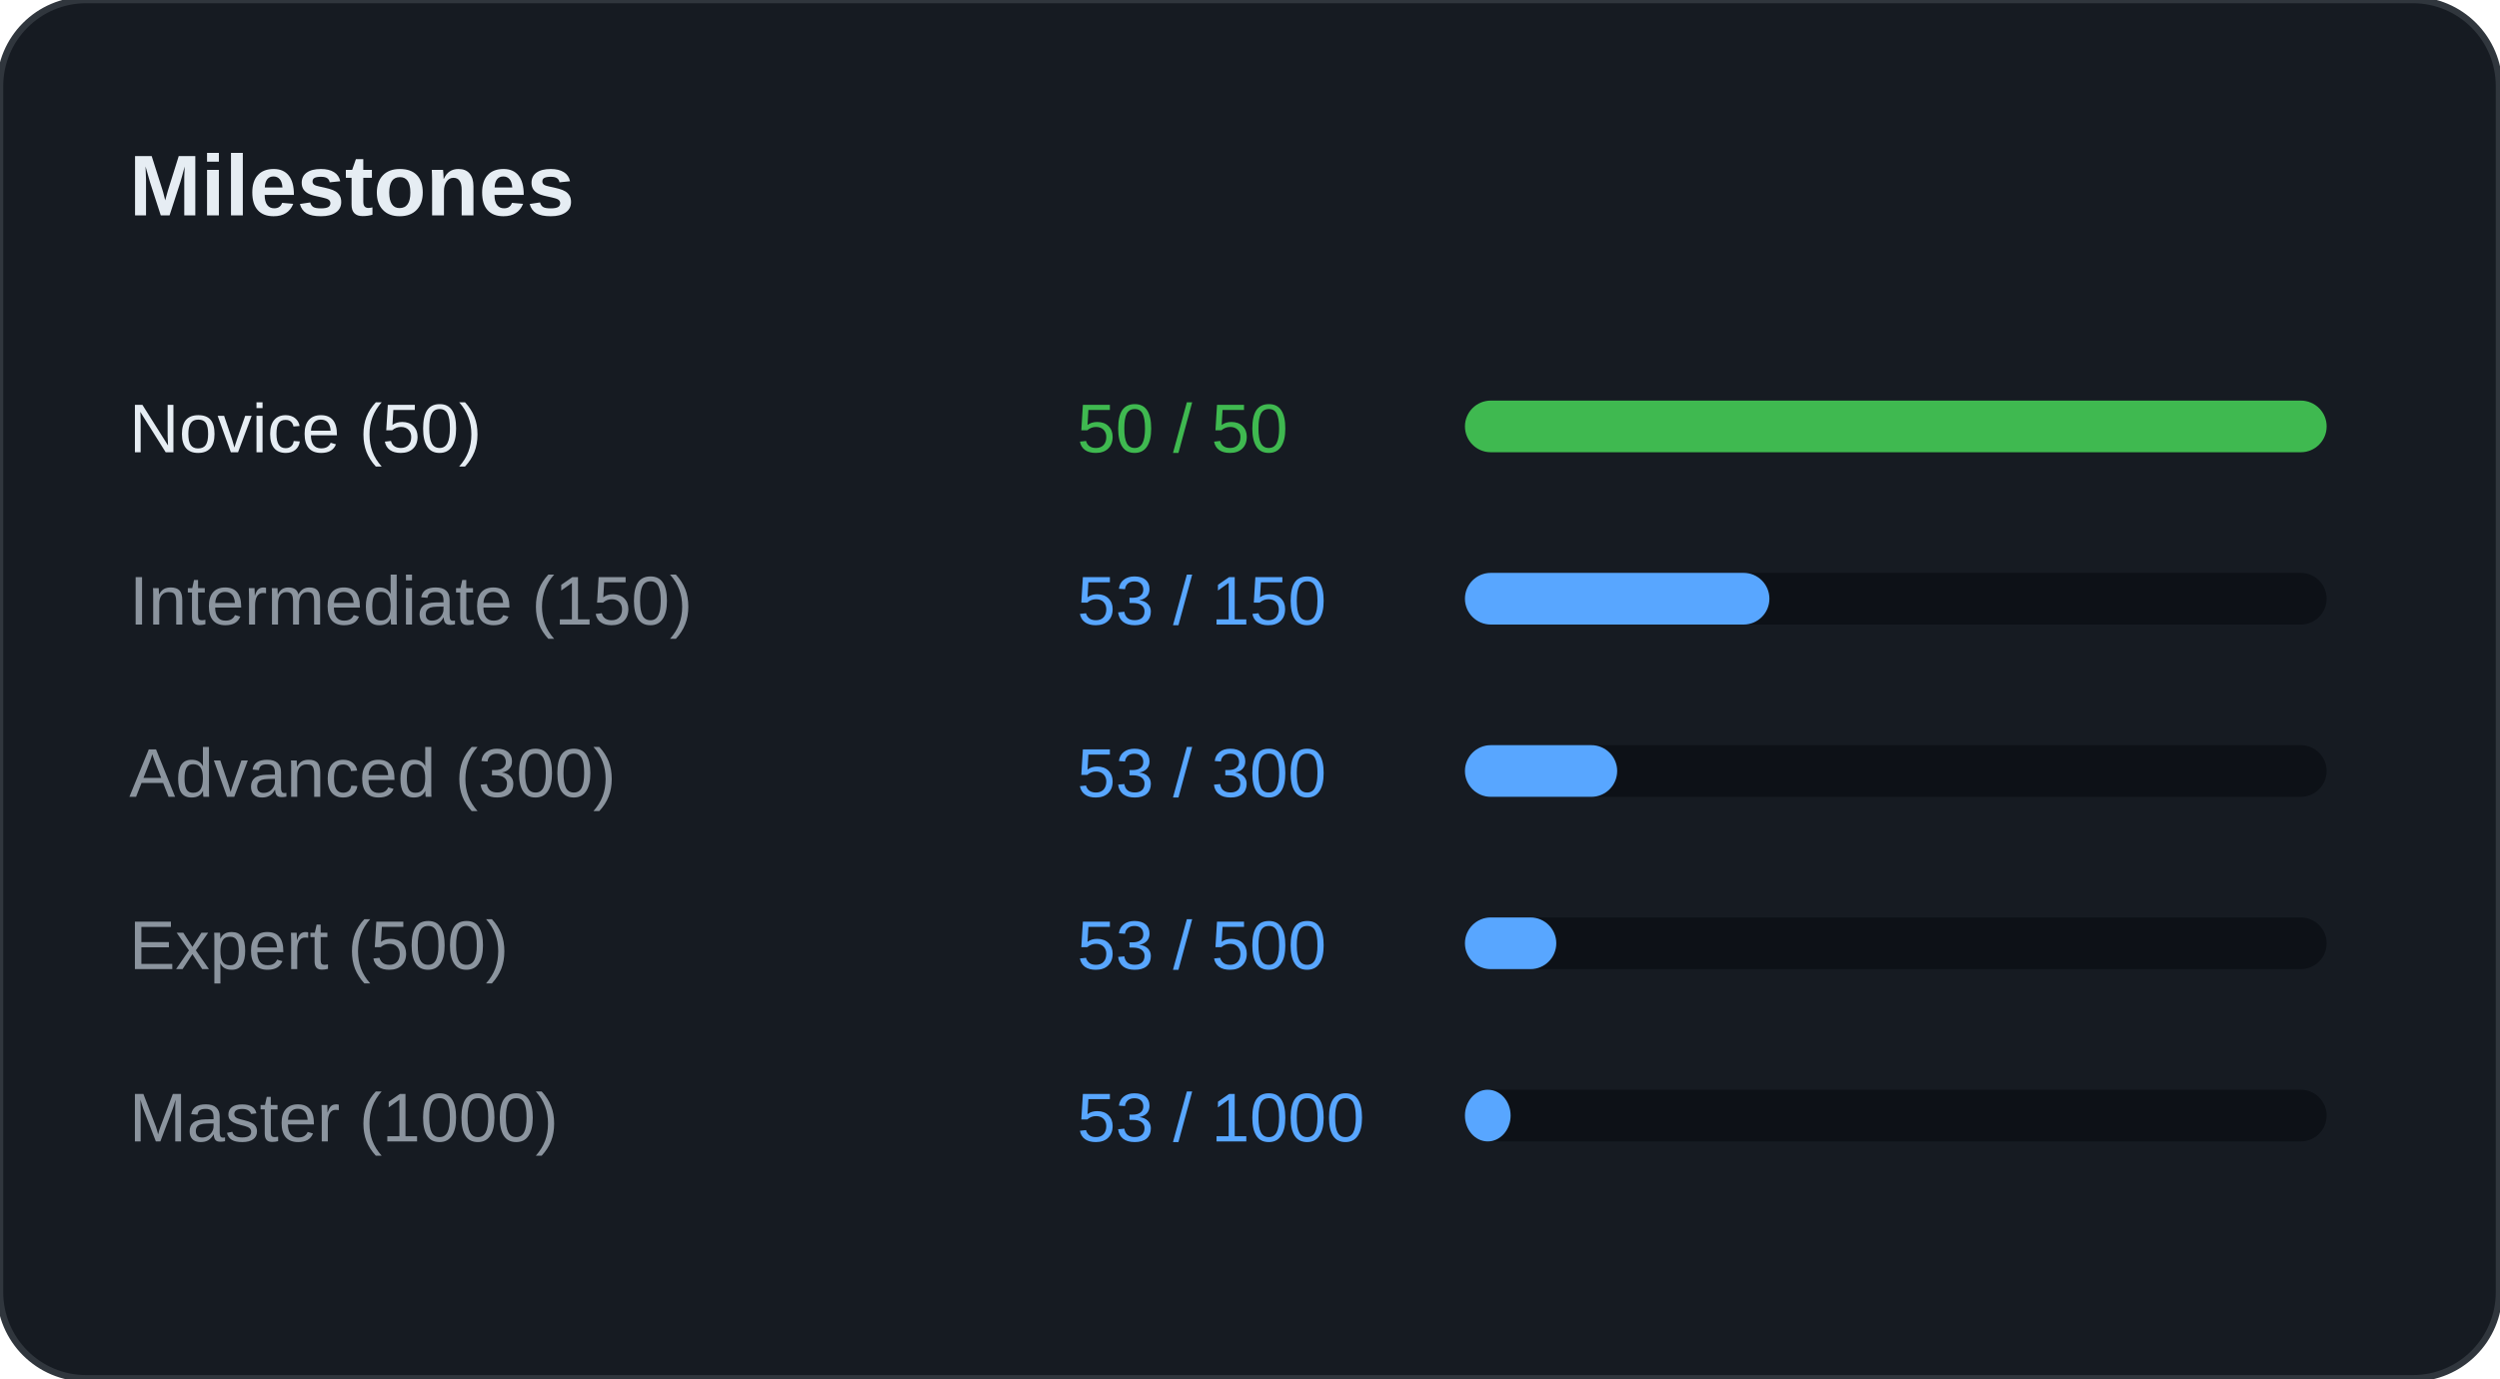
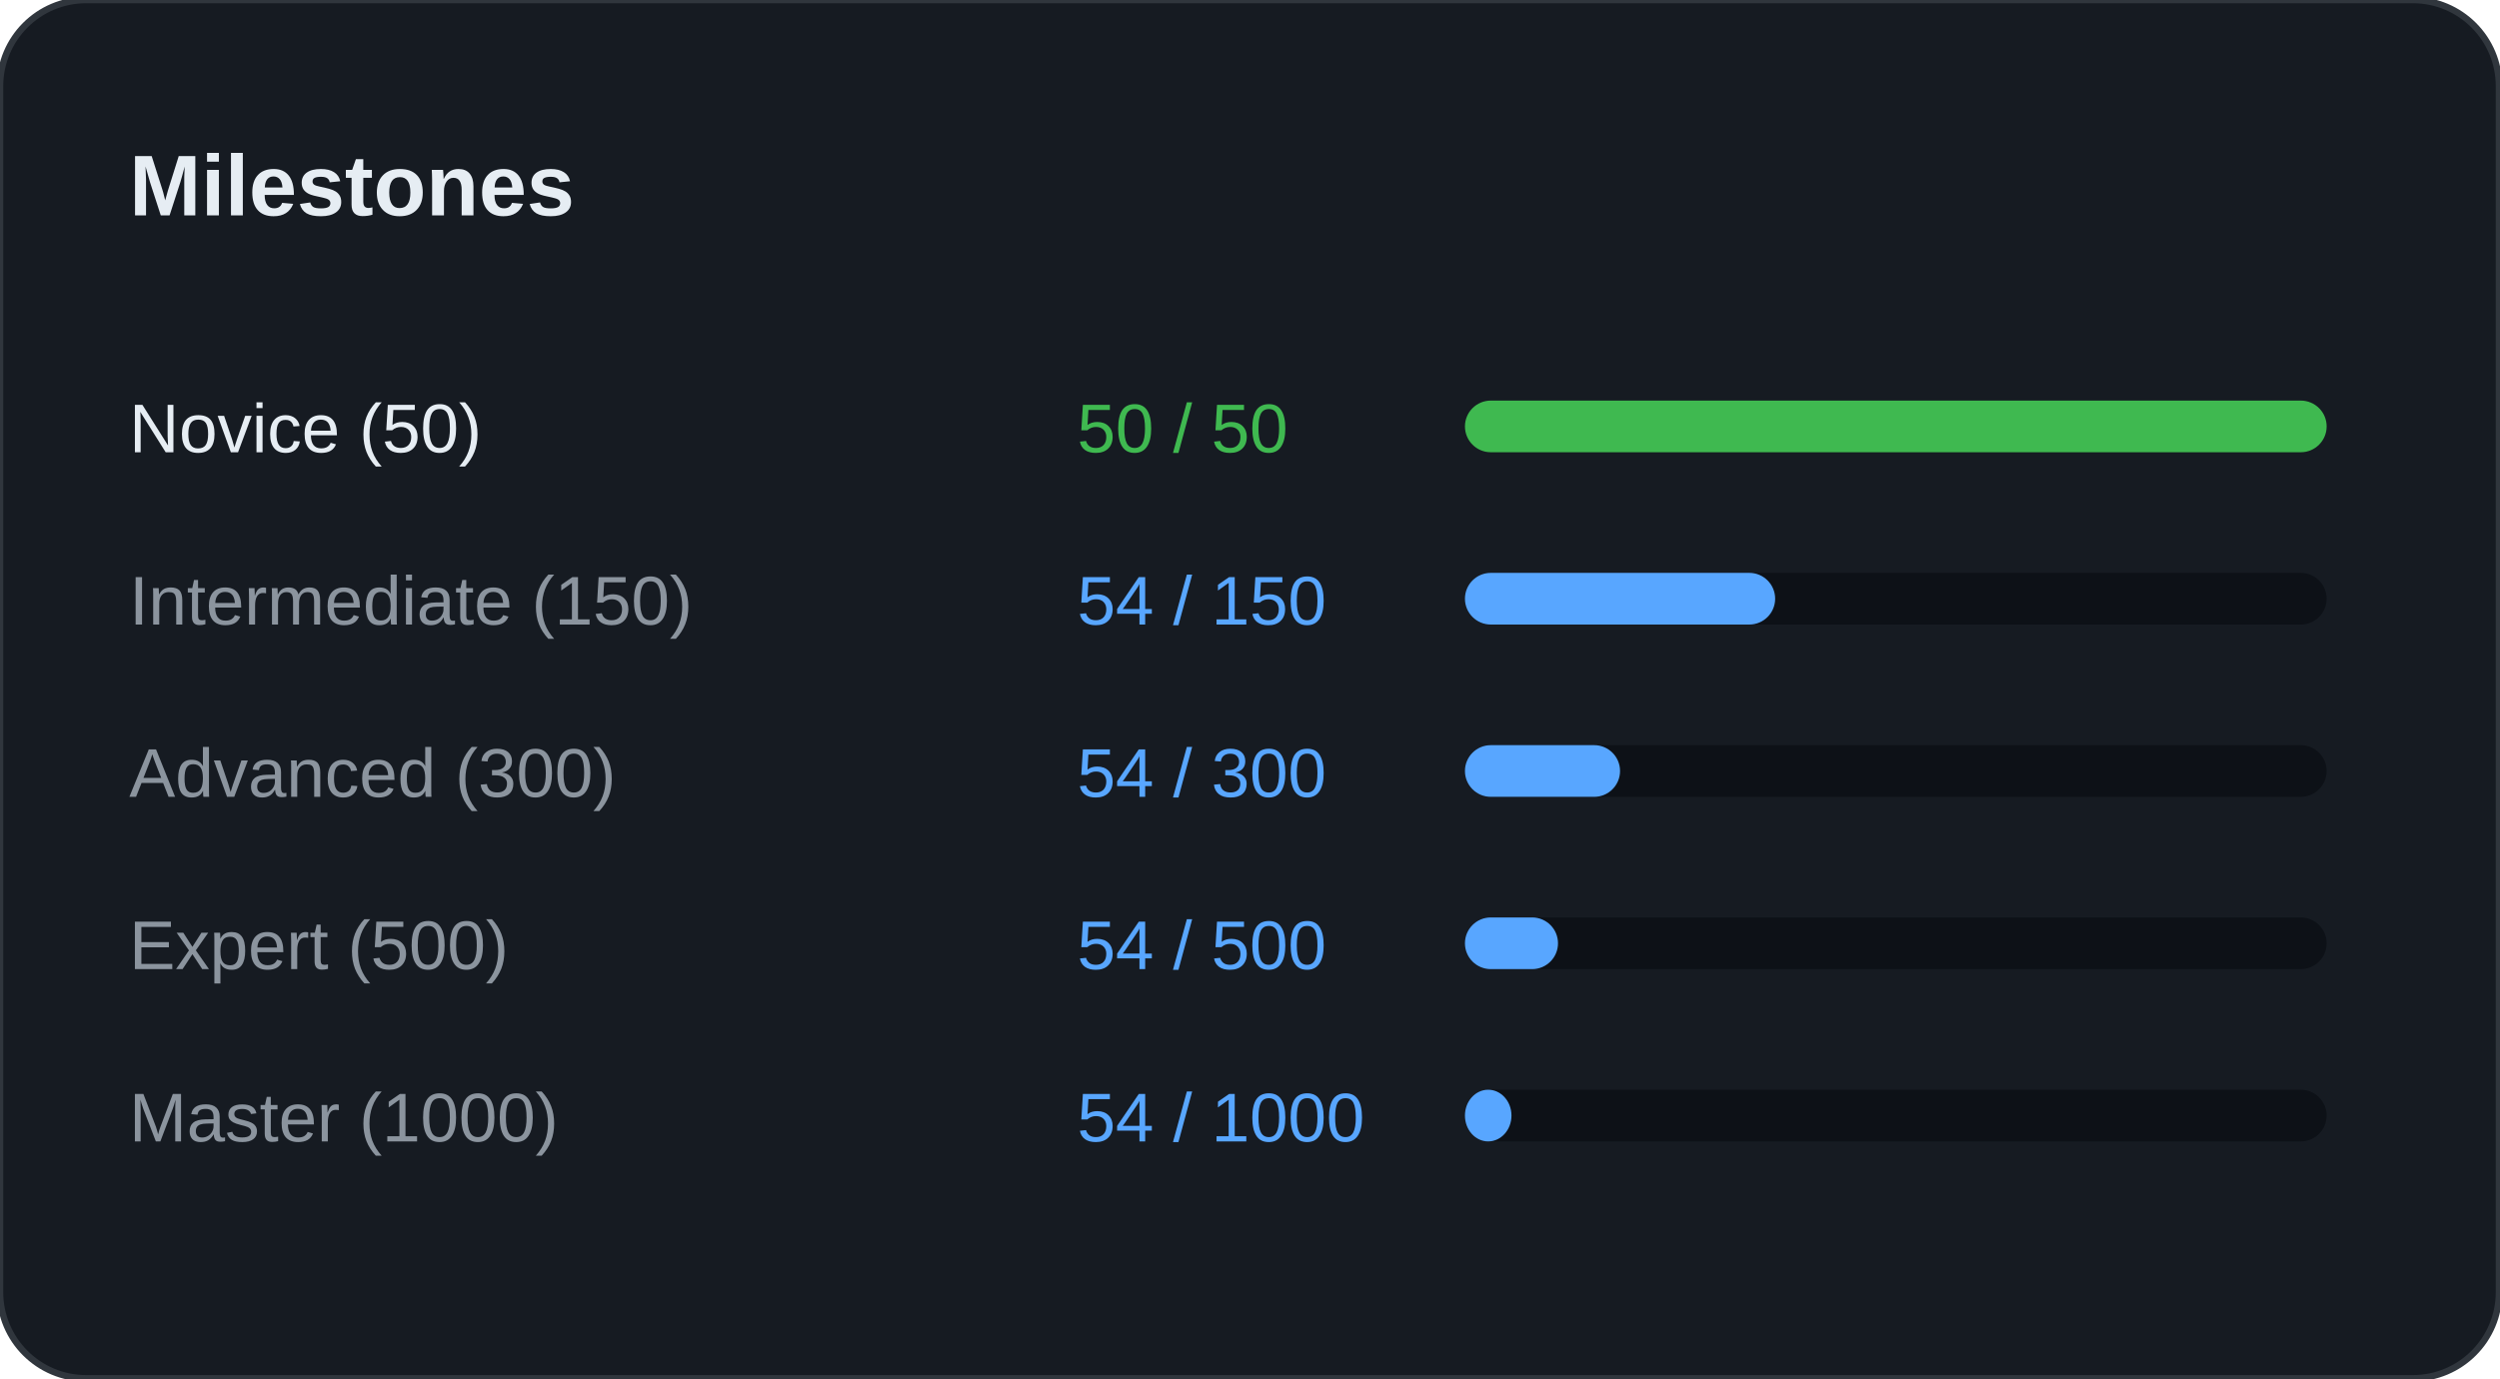
<svg xmlns="http://www.w3.org/2000/svg" width="100%" viewBox="0 0 580 320" preserveAspectRatio="xMidYMid meet">
  <rect width="580" height="320" rx="20" fill="#161B22" stroke="#30363D" stroke-width="1.5" />
  <text x="30" y="50" font-family="Segoe UI, Arial, sans-serif" font-size="20" font-weight="bold" fill="#E6EDF3">Milestones</text>
  <text x="30" y="105" font-family="Segoe UI, Arial, sans-serif" font-size="16" fill="#E6EDF3">Novice (50)</text>
  <text x="250" y="105" font-family="Segoe UI, Arial, sans-serif" font-size="16" fill="#3FB950">50 / 50</text>
  <rect x="340" y="93" width="200" height="12" rx="6" fill="#0D1117" />
  <rect x="340" y="93" width="200" height="12" rx="6" fill="#3FB950" />
  <text x="30" y="145" font-family="Segoe UI, Arial, sans-serif" font-size="16" fill="#8B949E">Intermediate (150)</text>
-   <text x="250" y="145" font-family="Segoe UI, Arial, sans-serif" font-size="16" fill="#58A6FF">53 / 150</text>
+   <text x="250" y="145" font-family="Segoe UI, Arial, sans-serif" font-size="16" fill="#58A6FF">54 / 150</text>
  <rect x="340" y="133" width="200" height="12" rx="6" fill="#0D1117" />
-   <rect x="340" y="133" width="70.667" height="12" rx="6" fill="#58A6FF" />
+   <rect x="340" y="133" width="72" height="12" rx="6" fill="#58A6FF" />
  <text x="30" y="185" font-family="Segoe UI, Arial, sans-serif" font-size="16" fill="#8B949E">Advanced (300)</text>
-   <text x="250" y="185" font-family="Segoe UI, Arial, sans-serif" font-size="16" fill="#58A6FF">53 / 300</text>
+   <text x="250" y="185" font-family="Segoe UI, Arial, sans-serif" font-size="16" fill="#58A6FF">54 / 300</text>
  <rect x="340" y="173" width="200" height="12" rx="6" fill="#0D1117" />
-   <rect x="340" y="173" width="35.333" height="12" rx="6" fill="#58A6FF" />
+   <rect x="340" y="173" width="36" height="12" rx="6" fill="#58A6FF" />
  <text x="30" y="225" font-family="Segoe UI, Arial, sans-serif" font-size="16" fill="#8B949E">Expert (500)</text>
-   <text x="250" y="225" font-family="Segoe UI, Arial, sans-serif" font-size="16" fill="#58A6FF">53 / 500</text>
+   <text x="250" y="225" font-family="Segoe UI, Arial, sans-serif" font-size="16" fill="#58A6FF">54 / 500</text>
  <rect x="340" y="213" width="200" height="12" rx="6" fill="#0D1117" />
-   <rect x="340" y="213" width="21.2" height="12" rx="6" fill="#58A6FF" />
+   <rect x="340" y="213" width="21.6" height="12" rx="6" fill="#58A6FF" />
  <text x="30" y="265" font-family="Segoe UI, Arial, sans-serif" font-size="16" fill="#8B949E">Master (1000)</text>
-   <text x="250" y="265" font-family="Segoe UI, Arial, sans-serif" font-size="16" fill="#58A6FF">53 / 1000</text>
+   <text x="250" y="265" font-family="Segoe UI, Arial, sans-serif" font-size="16" fill="#58A6FF">54 / 1000</text>
  <rect x="340" y="253" width="200" height="12" rx="6" fill="#0D1117" />
-   <rect x="340" y="253" width="10.6" height="12" rx="6" fill="#58A6FF" />
+   <rect x="340" y="253" width="10.8" height="12" rx="6" fill="#58A6FF" />
</svg>
